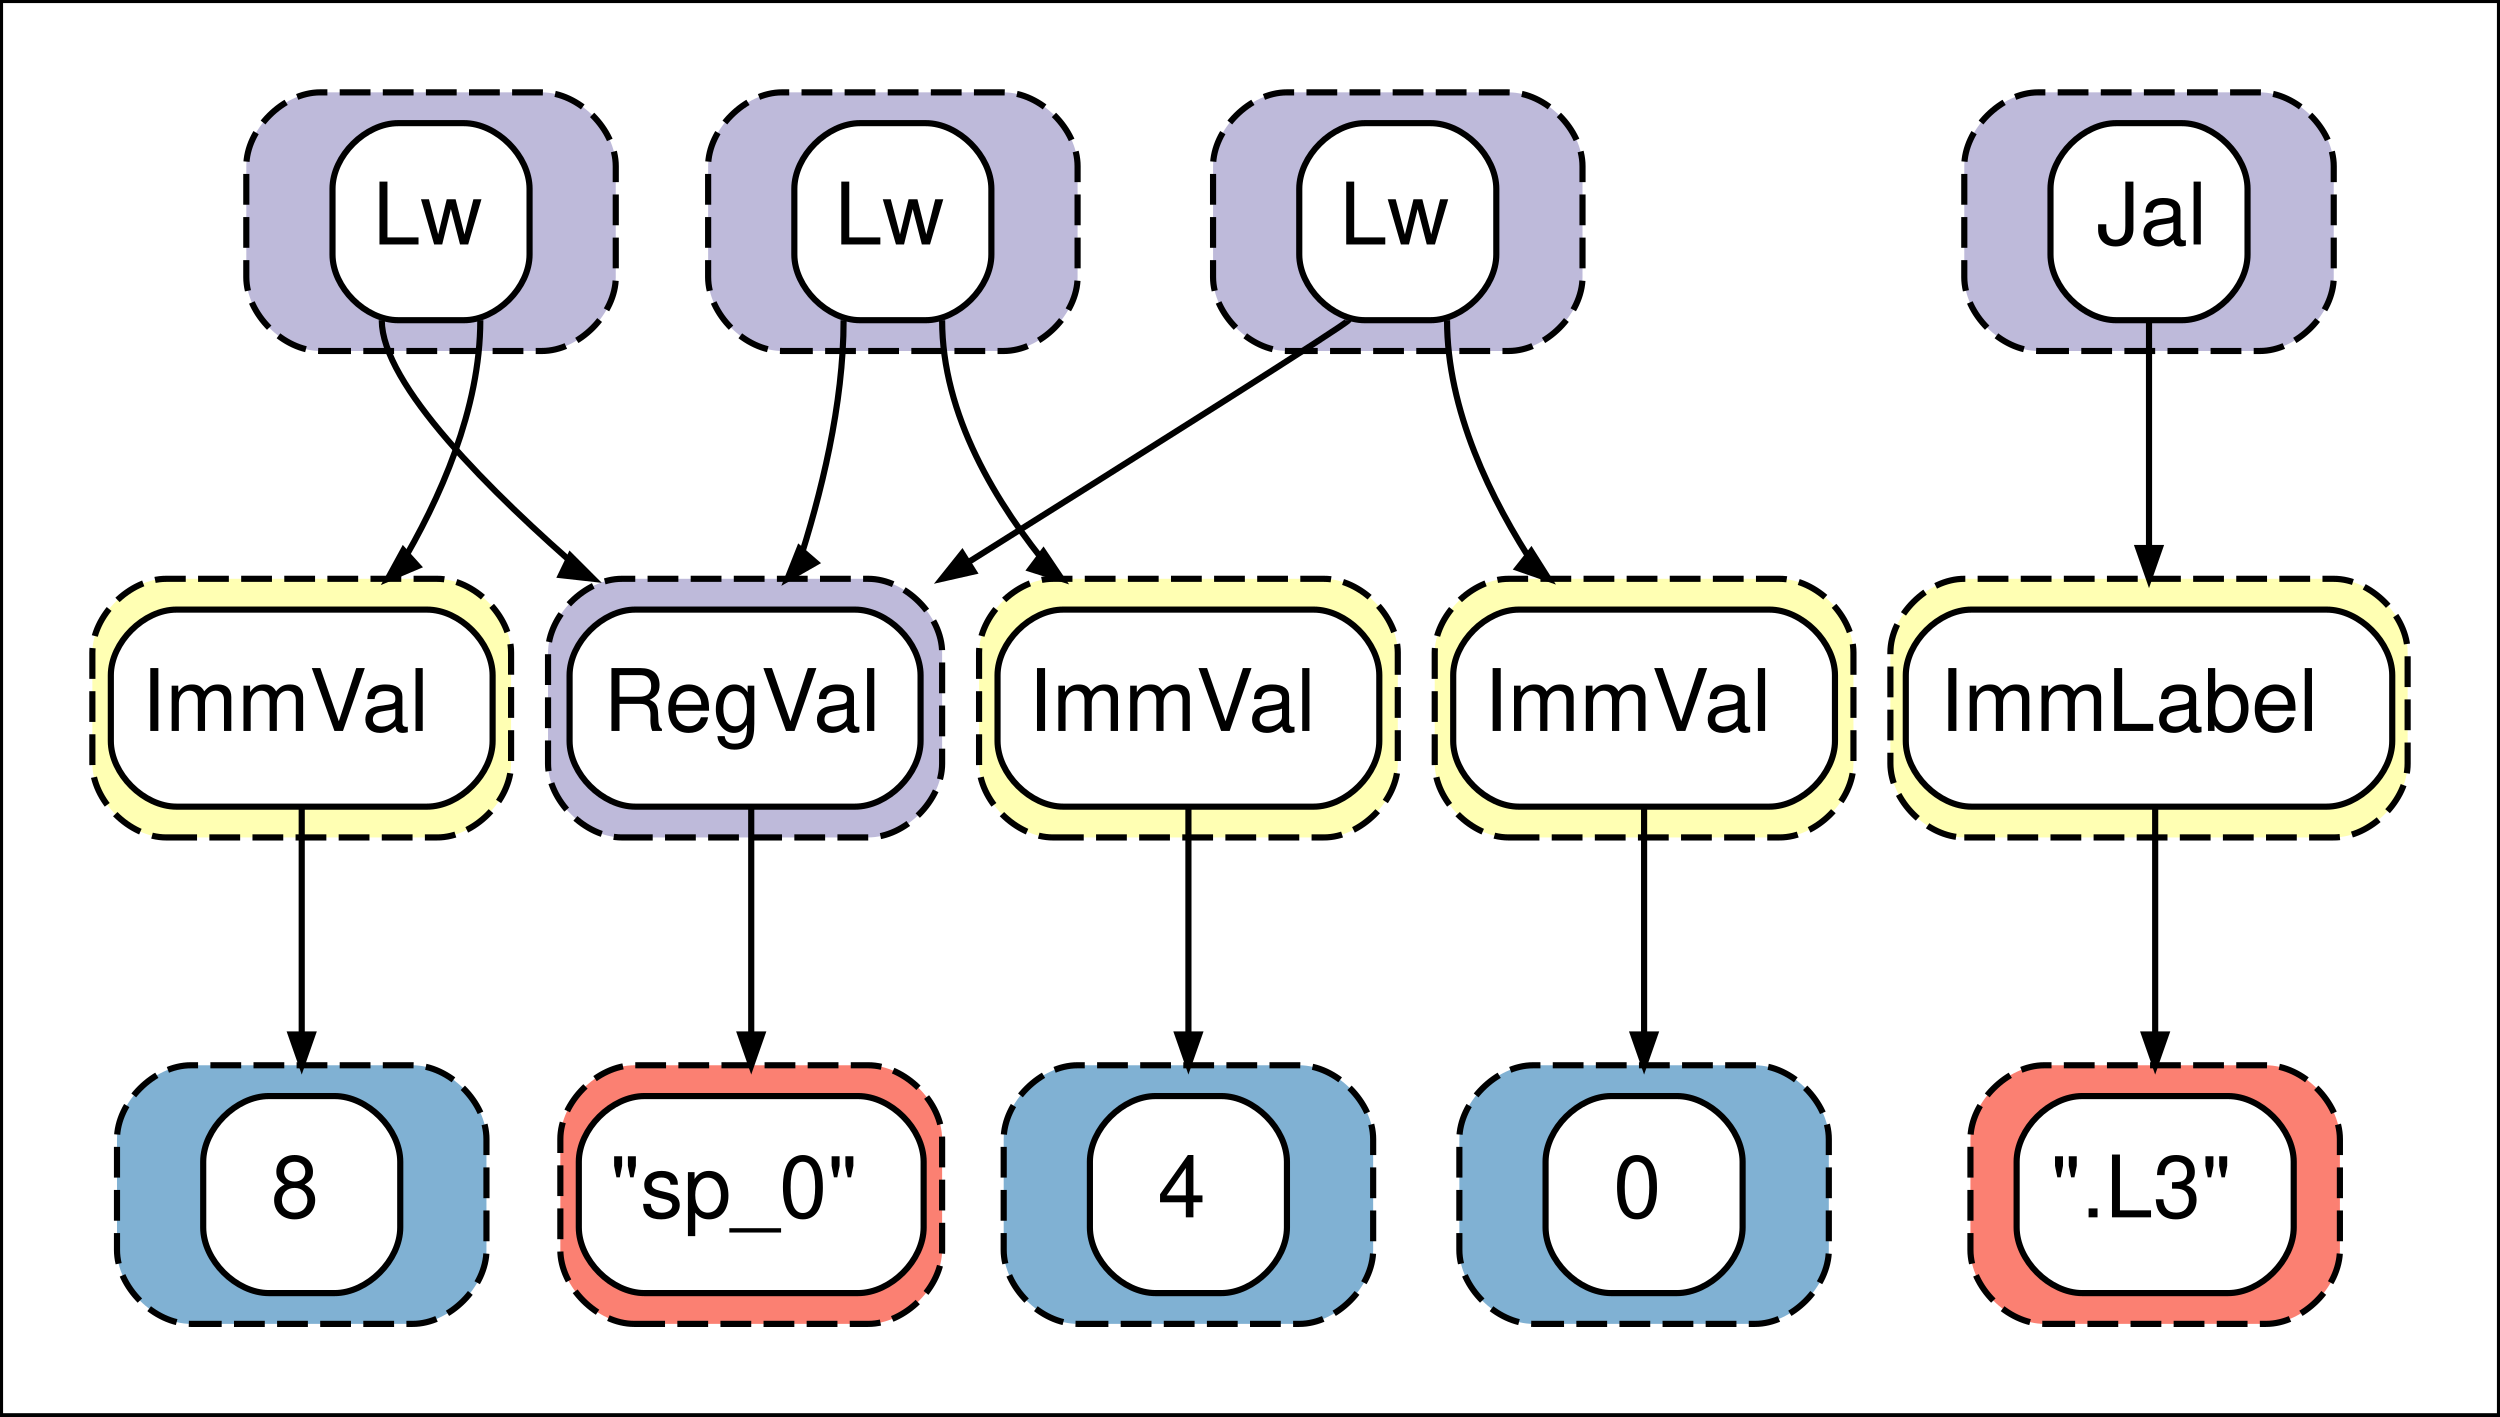
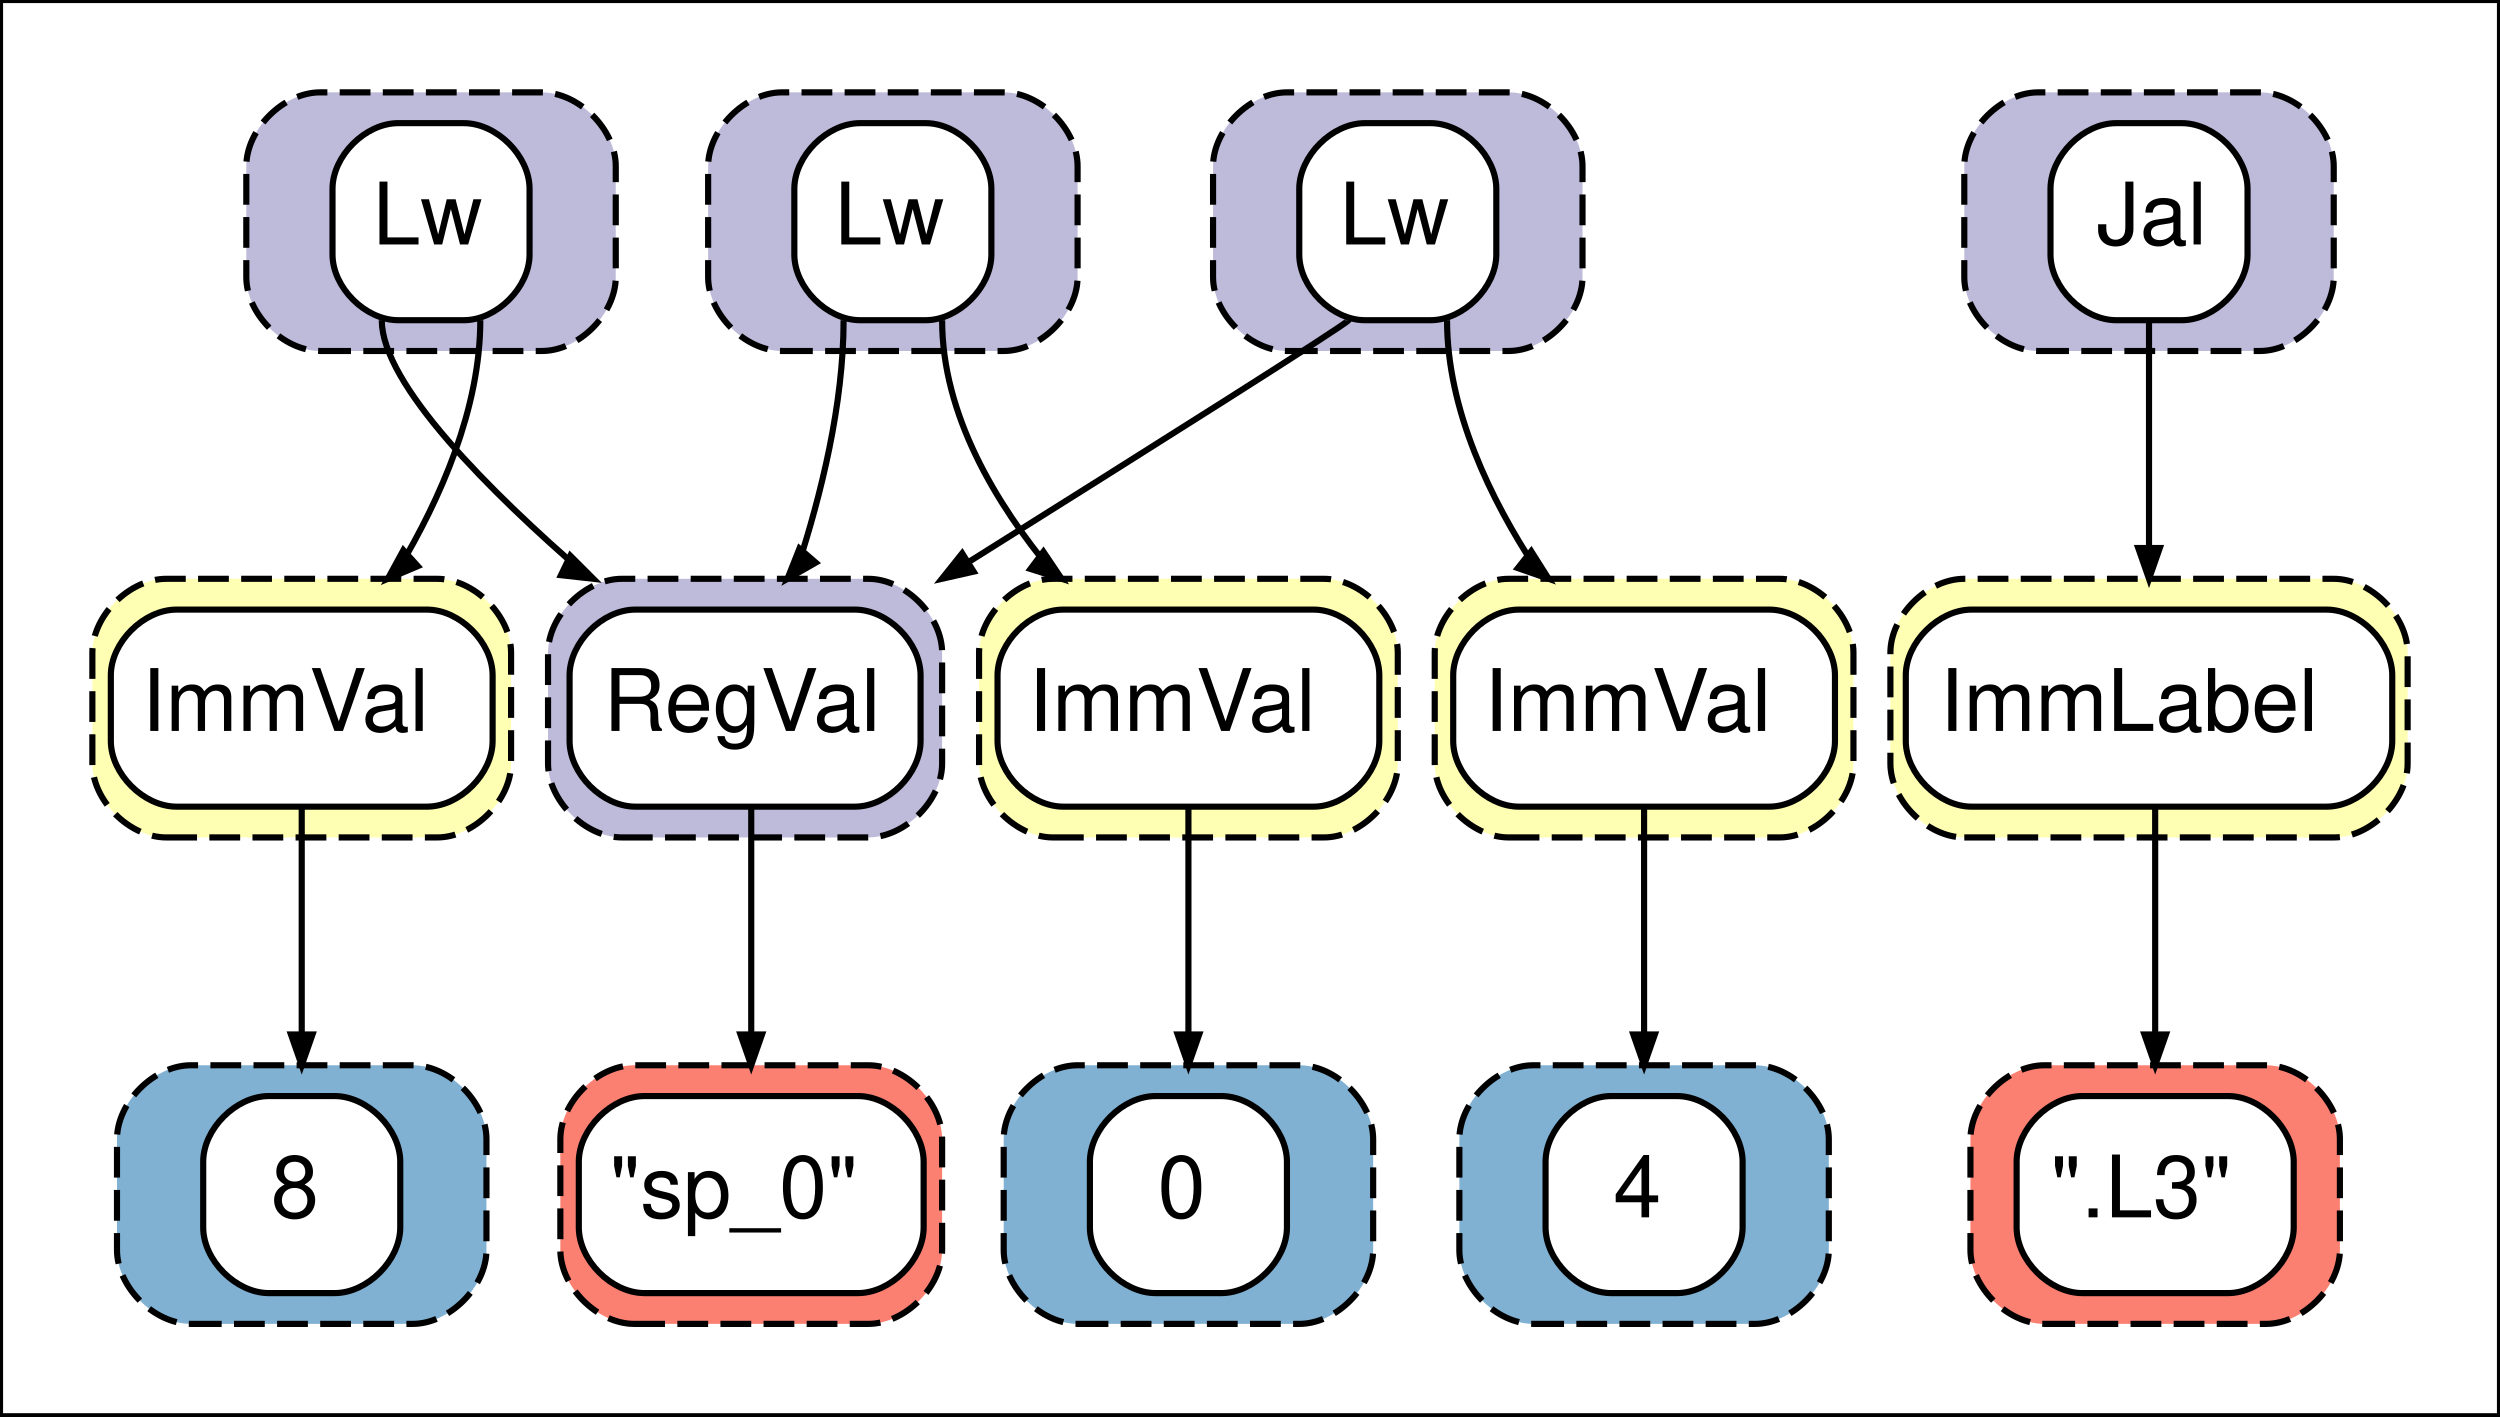
<svg xmlns="http://www.w3.org/2000/svg" xmlns:xlink="http://www.w3.org/1999/xlink" width="406pt" height="230pt" viewBox="0.00 0.00 406.00 230.00">
  <g id="graph0" class="graph" transform="scale(1 1) rotate(0) translate(4 226)">
    <polygon fill="white" stroke="#000000" points="-4,4 -4,-226 402,-226 402,4 -4,4" />
    <g id="clust1" class="cluster">
</g>
    <g id="clust2" class="cluster">
      <path fill="#ffffb3" stroke="black" stroke-dasharray="5,2" d="M23,-90C23,-90 67,-90 67,-90 73,-90 79,-96 79,-102 79,-102 79,-120 79,-120 79,-126 73,-132 67,-132 67,-132 23,-132 23,-132 17,-132 11,-126 11,-120 11,-120 11,-102 11,-102 11,-96 17,-90 23,-90" />
    </g>
    <g id="clust4" class="cluster">
</g>
    <g id="clust5" class="cluster">
+       <path fill="#ffffb3" stroke="black" stroke-dasharray="5,2" d="M241,-90C241,-90 285,-90 285,-90 291,-90 297,-96 297,-102 297,-102 297,-120 297,-120 297,-126 291,-132 285,-132 285,-132 241,-132 241,-132 235,-132 229,-126 229,-120 229,-120 229,-102 229,-102 229,-96 235,-90 241,-90" />
+     </g>
+     <g id="clust7" class="cluster">
+ </g>
+     <g id="clust8" class="cluster">
      <path fill="#ffffb3" stroke="black" stroke-dasharray="5,2" d="M315,-90C315,-90 375,-90 375,-90 381,-90 387,-96 387,-102 387,-102 387,-120 387,-120 387,-126 381,-132 375,-132 375,-132 315,-132 315,-132 309,-132 303,-126 303,-120 303,-120 303,-102 303,-102 303,-96 309,-90 315,-90" />
-     </g>
-     <g id="clust7" class="cluster">
- </g>
-     <g id="clust8" class="cluster">
-       <path fill="#ffffb3" stroke="black" stroke-dasharray="5,2" d="M241,-90C241,-90 285,-90 285,-90 291,-90 297,-96 297,-102 297,-102 297,-120 297,-120 297,-126 291,-132 285,-132 285,-132 241,-132 241,-132 235,-132 229,-126 229,-120 229,-120 229,-102 229,-102 229,-96 235,-90 241,-90" />
    </g>
    <g id="clust10" class="cluster">
</g>
    <g id="clust11" class="cluster">
      <path fill="#ffffb3" stroke="black" stroke-dasharray="5,2" d="M167,-90C167,-90 211,-90 211,-90 217,-90 223,-96 223,-102 223,-102 223,-120 223,-120 223,-126 217,-132 211,-132 211,-132 167,-132 167,-132 161,-132 155,-126 155,-120 155,-120 155,-102 155,-102 155,-96 161,-90 167,-90" />
    </g>
    <g id="clust13" class="cluster">
</g>
    <g id="clust14" class="cluster">
-       <path fill="#bebada" stroke="black" stroke-dasharray="5,2" d="M327,-169C327,-169 363,-169 363,-169 369,-169 375,-175 375,-181 375,-181 375,-199 375,-199 375,-205 369,-211 363,-211 363,-211 327,-211 327,-211 321,-211 315,-205 315,-199 315,-199 315,-181 315,-181 315,-175 321,-169 327,-169" />
+       <path fill="#bebada" stroke="black" stroke-dasharray="5,2" d="M97,-90C97,-90 137,-90 137,-90 143,-90 149,-96 149,-102 149,-102 149,-120 149,-120 149,-126 143,-132 137,-132 137,-132 97,-132 97,-132 91,-132 85,-126 85,-120 85,-120 85,-102 85,-102 85,-96 91,-90 97,-90" />
    </g>
    <g id="clust16" class="cluster">
</g>
    <g id="clust17" class="cluster">
      <path fill="#bebada" stroke="black" stroke-dasharray="5,2" d="M48,-169C48,-169 84,-169 84,-169 90,-169 96,-175 96,-181 96,-181 96,-199 96,-199 96,-205 90,-211 84,-211 84,-211 48,-211 48,-211 42,-211 36,-205 36,-199 36,-199 36,-181 36,-181 36,-175 42,-169 48,-169" />
    </g>
    <g id="clust19" class="cluster">
</g>
    <g id="clust20" class="cluster">
+       <path fill="#bebada" stroke="black" stroke-dasharray="5,2" d="M327,-169C327,-169 363,-169 363,-169 369,-169 375,-175 375,-181 375,-181 375,-199 375,-199 375,-205 369,-211 363,-211 363,-211 327,-211 327,-211 321,-211 315,-205 315,-199 315,-199 315,-181 315,-181 315,-175 321,-169 327,-169" />
+     </g>
+     <g id="clust22" class="cluster">
+ </g>
+     <g id="clust23" class="cluster">
      <path fill="#bebada" stroke="black" stroke-dasharray="5,2" d="M123,-169C123,-169 159,-169 159,-169 165,-169 171,-175 171,-181 171,-181 171,-199 171,-199 171,-205 165,-211 159,-211 159,-211 123,-211 123,-211 117,-211 111,-205 111,-199 111,-199 111,-181 111,-181 111,-175 117,-169 123,-169" />
-     </g>
-     <g id="clust22" class="cluster">
- </g>
-     <g id="clust23" class="cluster">
-       <path fill="#bebada" stroke="black" stroke-dasharray="5,2" d="M97,-90C97,-90 137,-90 137,-90 143,-90 149,-96 149,-102 149,-102 149,-120 149,-120 149,-126 143,-132 137,-132 137,-132 97,-132 97,-132 91,-132 85,-126 85,-120 85,-120 85,-102 85,-102 85,-96 91,-90 97,-90" />
    </g>
    <g id="clust25" class="cluster">
</g>
    <g id="clust26" class="cluster">
      <path fill="#bebada" stroke="black" stroke-dasharray="5,2" d="M205,-169C205,-169 241,-169 241,-169 247,-169 253,-175 253,-181 253,-181 253,-199 253,-199 253,-205 247,-211 241,-211 241,-211 205,-211 205,-211 199,-211 193,-205 193,-199 193,-199 193,-181 193,-181 193,-175 199,-169 205,-169" />
    </g>
    <g id="clust28" class="cluster">
</g>
    <g id="clust29" class="cluster">
      <path fill="#fb8072" stroke="black" stroke-dasharray="5,2" d="M328,-11C328,-11 364,-11 364,-11 370,-11 376,-17 376,-23 376,-23 376,-41 376,-41 376,-47 370,-53 364,-53 364,-53 328,-53 328,-53 322,-53 316,-47 316,-41 316,-41 316,-23 316,-23 316,-17 322,-11 328,-11" />
    </g>
    <g id="clust31" class="cluster">
</g>
    <g id="clust32" class="cluster">
      <path fill="#fb8072" stroke="black" stroke-dasharray="5,2" d="M99,-11C99,-11 137,-11 137,-11 143,-11 149,-17 149,-23 149,-23 149,-41 149,-41 149,-47 143,-53 137,-53 137,-53 99,-53 99,-53 93,-53 87,-47 87,-41 87,-41 87,-23 87,-23 87,-17 93,-11 99,-11" />
    </g>
    <g id="clust34" class="cluster">
</g>
    <g id="clust35" class="cluster">
+       <path fill="#80b1d3" stroke="black" stroke-dasharray="5,2" d="M245,-11C245,-11 281,-11 281,-11 287,-11 293,-17 293,-23 293,-23 293,-41 293,-41 293,-47 287,-53 281,-53 281,-53 245,-53 245,-53 239,-53 233,-47 233,-41 233,-41 233,-23 233,-23 233,-17 239,-11 245,-11" />
+     </g>
+     <g id="clust37" class="cluster">
+ </g>
+     <g id="clust38" class="cluster">
      <path fill="#80b1d3" stroke="black" stroke-dasharray="5,2" d="M27,-11C27,-11 63,-11 63,-11 69,-11 75,-17 75,-23 75,-23 75,-41 75,-41 75,-47 69,-53 63,-53 63,-53 27,-53 27,-53 21,-53 15,-47 15,-41 15,-41 15,-23 15,-23 15,-17 21,-11 27,-11" />
-     </g>
-     <g id="clust37" class="cluster">
- </g>
-     <g id="clust38" class="cluster">
-       <path fill="#80b1d3" stroke="black" stroke-dasharray="5,2" d="M245,-11C245,-11 281,-11 281,-11 287,-11 293,-17 293,-23 293,-23 293,-41 293,-41 293,-47 287,-53 281,-53 281,-53 245,-53 245,-53 239,-53 233,-47 233,-41 233,-41 233,-23 233,-23 233,-17 239,-11 245,-11" />
    </g>
    <g id="clust40" class="cluster">
</g>
    <g id="clust41" class="cluster">
      <path fill="#80b1d3" stroke="black" stroke-dasharray="5,2" d="M171,-11C171,-11 207,-11 207,-11 213,-11 219,-17 219,-23 219,-23 219,-41 219,-41 219,-47 213,-53 207,-53 207,-53 171,-53 171,-53 165,-53 159,-47 159,-41 159,-41 159,-23 159,-23 159,-17 165,-11 171,-11" />
    </g>
    <g id="edge1" class="edge">
      <path fill="none" stroke="black" d="M45,-95C45,-81.84 45,-67.11 45,-55.3" />
      <polygon fill="black" stroke="black" points="46.75,-58 45,-53 43.25,-58 46.75,-58" />
    </g>
    <g id="edge2" class="edge">
+       <path fill="none" stroke="black" d="M263,-95C263,-81.84 263,-67.11 263,-55.3" />
+       <polygon fill="black" stroke="black" points="264.75,-58 263,-53 261.25,-58 264.75,-58" />
+     </g>
+     <g id="edge3" class="edge">
      <path fill="none" stroke="black" d="M346,-95C346,-81.84 346,-67.11 346,-55.3" />
      <polygon fill="black" stroke="black" points="347.75,-58 346,-53 344.25,-58 347.75,-58" />
-     </g>
-     <g id="edge3" class="edge">
-       <path fill="none" stroke="black" d="M263,-95C263,-81.84 263,-67.11 263,-55.3" />
-       <polygon fill="black" stroke="black" points="264.75,-58 263,-53 261.25,-58 264.75,-58" />
    </g>
    <g id="edge4" class="edge">
      <path fill="none" stroke="black" d="M189,-95C189,-81.84 189,-67.11 189,-55.3" />
      <polygon fill="black" stroke="black" points="190.75,-58 189,-53 187.25,-58 190.75,-58" />
    </g>
    <g id="edge5" class="edge">
-       <path fill="none" stroke="black" d="M345,-174C345,-160.84 345,-146.11 345,-134.3" />
-       <polygon fill="black" stroke="black" points="346.75,-137 345,-132 343.25,-137 346.75,-137" />
+       <path fill="none" stroke="black" d="M118,-95C118,-81.84 118,-67.11 118,-55.3" />
+       <polygon fill="black" stroke="black" points="119.75,-58 118,-53 116.25,-58 119.75,-58" />
    </g>
    <g id="edge7" class="edge">
      <path fill="none" stroke="black" d="M74,-174C74,-159.63 67.53,-145 60.7,-133.56" />
      <polygon fill="black" stroke="black" points="63.85,-134.06 58.97,-132 61.51,-136.65 63.85,-134.06" />
    </g>
    <g id="edge6" class="edge">
      <path fill="none" stroke="black" d="M58,-174C58,-163.66 75.44,-146.23 91.36,-132.48" />
      <polygon fill="black" stroke="black" points="88.62,-135.75 92.37,-132 87.1,-132.59 88.62,-135.75" />
    </g>
+     <g id="edge8" class="edge">
+       <path fill="none" stroke="black" d="M345,-174C345,-160.84 345,-146.11 345,-134.3" />
+       <polygon fill="black" stroke="black" points="346.75,-137 345,-132 343.25,-137 346.75,-137" />
+     </g>
    <g id="edge10" class="edge">
-       <path fill="none" stroke="black" d="M118,-95C118,-81.84 118,-67.11 118,-55.3" />
-       <polygon fill="black" stroke="black" points="119.75,-58 118,-53 116.25,-58 119.75,-58" />
-     </g>
-     <g id="edge9" class="edge">
      <path fill="none" stroke="black" d="M149,-174C149,-158.71 157.69,-144.2 166.97,-133.07" />
      <polygon fill="black" stroke="black" points="165.45,-136.4 168.41,-132 163.35,-133.6 165.45,-136.4" />
    </g>
-     <g id="edge8" class="edge">
+     <g id="edge9" class="edge">
      <path fill="none" stroke="black" d="M133,-174C133,-160.38 129.34,-145.6 125.52,-133.89" />
      <polygon fill="black" stroke="black" points="128.48,-134.63 123.88,-132 125.83,-136.92 128.48,-134.63" />
    </g>
    <g id="edge12" class="edge">
      <path fill="none" stroke="black" d="M231,-174C231,-159.46 238.04,-144.92 245.51,-133.58" />
      <polygon fill="black" stroke="black" points="244.67,-136.48 247.5,-132 242.5,-133.74 244.67,-136.48" />
    </g>
    <g id="edge11" class="edge">
      <path fill="none" stroke="black" d="M215,-174C215,-173.53 181.26,-152.26 153.37,-134.77" />
      <polygon fill="black" stroke="black" points="154.12,-133.17 148.95,-132 152.26,-136.14 154.12,-133.17" />
    </g>
    <g id="node1" class="node">
      <g id="a_node1">
        <a xlink:title="Imm-1: function-0-ImmVal">
          <path fill="white" stroke="transparent" d="M24.67,-95C24.67,-95 65.33,-95 65.33,-95 70.67,-95 76,-100.33 76,-105.67 76,-105.67 76,-116.33 76,-116.33 76,-121.67 70.67,-127 65.33,-127 65.33,-127 24.67,-127 24.67,-127 19.33,-127 14,-121.67 14,-116.33 14,-116.33 14,-105.67 14,-105.67 14,-100.33 19.33,-95 24.67,-95" />
          <text text-anchor="start" x="19" y="-107.3" font-family="Helvetica,sans-Serif" font-size="14.00">ImmVal</text>
          <path fill="none" stroke="black" d="M24.67,-95C24.67,-95 65.33,-95 65.33,-95 70.67,-95 76,-100.33 76,-105.67 76,-105.67 76,-116.33 76,-116.33 76,-121.67 70.67,-127 65.33,-127 65.33,-127 24.67,-127 24.67,-127 19.33,-127 14,-121.67 14,-116.33 14,-116.33 14,-105.67 14,-105.67 14,-100.33 19.33,-95 24.67,-95" />
        </a>
      </g>
    </g>
    <g id="node2" class="node">
      <g id="a_node2">
        <a xlink:title="i64-8: primitive-i64-8">
          <path fill="white" stroke="transparent" d="M39.67,-16C39.67,-16 50.33,-16 50.33,-16 55.67,-16 61,-21.33 61,-26.67 61,-26.67 61,-37.33 61,-37.33 61,-42.67 55.67,-48 50.33,-48 50.33,-48 39.67,-48 39.67,-48 34.33,-48 29,-42.67 29,-37.33 29,-37.33 29,-26.67 29,-26.67 29,-21.33 34.33,-16 39.67,-16" />
          <text text-anchor="start" x="40" y="-28.3" font-family="Helvetica,sans-Serif" font-size="14.00">8</text>
          <path fill="none" stroke="black" d="M39.67,-16C39.67,-16 50.33,-16 50.33,-16 55.67,-16 61,-21.33 61,-26.67 61,-26.67 61,-37.33 61,-37.33 61,-42.67 55.67,-48 50.33,-48 50.33,-48 39.67,-48 39.67,-48 34.33,-48 29,-42.67 29,-37.33 29,-37.33 29,-26.67 29,-26.67 29,-21.33 34.33,-16 39.67,-16" />
        </a>
      </g>
    </g>
    <g id="node3" class="node">
      <g id="a_node3">
+         <a xlink:title="Imm-3: function-1-ImmVal">
+           <path fill="white" stroke="transparent" d="M242.67,-95C242.67,-95 283.33,-95 283.33,-95 288.67,-95 294,-100.33 294,-105.67 294,-105.67 294,-116.33 294,-116.33 294,-121.67 288.67,-127 283.33,-127 283.33,-127 242.67,-127 242.67,-127 237.33,-127 232,-121.67 232,-116.33 232,-116.33 232,-105.67 232,-105.67 232,-100.33 237.33,-95 242.67,-95" />
+           <text text-anchor="start" x="237" y="-107.3" font-family="Helvetica,sans-Serif" font-size="14.00">ImmVal</text>
+           <path fill="none" stroke="black" d="M242.67,-95C242.67,-95 283.33,-95 283.33,-95 288.67,-95 294,-100.33 294,-105.67 294,-105.67 294,-116.33 294,-116.33 294,-121.67 288.67,-127 283.33,-127 283.33,-127 242.67,-127 242.67,-127 237.33,-127 232,-121.67 232,-116.33 232,-116.33 232,-105.67 232,-105.67 232,-100.33 237.33,-95 242.67,-95" />
+         </a>
+       </g>
+     </g>
+     <g id="node4" class="node">
+       <g id="a_node4">
+         <a xlink:title="i64-4: primitive-i64-4">
+           <path fill="white" stroke="transparent" d="M257.67,-16C257.67,-16 268.33,-16 268.33,-16 273.67,-16 279,-21.33 279,-26.67 279,-26.67 279,-37.33 279,-37.33 279,-42.67 273.67,-48 268.33,-48 268.33,-48 257.67,-48 257.67,-48 252.33,-48 247,-42.67 247,-37.33 247,-37.33 247,-26.67 247,-26.67 247,-21.33 252.33,-16 257.67,-16" />
+           <text text-anchor="start" x="258" y="-28.3" font-family="Helvetica,sans-Serif" font-size="14.00">4</text>
+           <path fill="none" stroke="black" d="M257.67,-16C257.67,-16 268.33,-16 268.33,-16 273.67,-16 279,-21.33 279,-26.67 279,-26.67 279,-37.33 279,-37.33 279,-42.67 273.67,-48 268.33,-48 268.33,-48 257.67,-48 257.67,-48 252.33,-48 247,-42.67 247,-37.33 247,-37.33 247,-26.67 247,-26.67 247,-21.33 252.33,-16 257.67,-16" />
+         </a>
+       </g>
+     </g>
+     <g id="node5" class="node">
+       <g id="a_node5">
        <a xlink:title="Imm-7: function-0-ImmLabel">
          <path fill="white" stroke="transparent" d="M316.17,-95C316.17,-95 373.83,-95 373.83,-95 379.17,-95 384.5,-100.33 384.5,-105.67 384.5,-105.67 384.5,-116.33 384.5,-116.33 384.5,-121.67 379.17,-127 373.83,-127 373.83,-127 316.17,-127 316.17,-127 310.83,-127 305.5,-121.67 305.5,-116.33 305.5,-116.33 305.5,-105.67 305.5,-105.67 305.5,-100.33 310.83,-95 316.17,-95" />
          <text text-anchor="start" x="311" y="-107.3" font-family="Helvetica,sans-Serif" font-size="14.00">ImmLabel</text>
          <path fill="none" stroke="black" d="M316.17,-95C316.17,-95 373.83,-95 373.83,-95 379.17,-95 384.5,-100.33 384.5,-105.67 384.5,-105.67 384.5,-116.33 384.5,-116.33 384.5,-121.67 379.17,-127 373.83,-127 373.83,-127 316.17,-127 316.17,-127 310.83,-127 305.5,-121.67 305.5,-116.33 305.5,-116.33 305.5,-105.67 305.5,-105.67 305.5,-100.33 310.83,-95 316.17,-95" />
        </a>
      </g>
    </g>
-     <g id="node4" class="node">
-       <g id="a_node4">
+     <g id="node6" class="node">
+       <g id="a_node6">
        <a xlink:title="String-2: primitive-String-2">
          <path fill="white" stroke="transparent" d="M334.17,-16C334.17,-16 357.83,-16 357.83,-16 363.17,-16 368.5,-21.33 368.5,-26.67 368.5,-26.67 368.5,-37.33 368.5,-37.33 368.5,-42.67 363.17,-48 357.83,-48 357.83,-48 334.17,-48 334.17,-48 328.83,-48 323.5,-42.67 323.5,-37.33 323.5,-37.33 323.5,-26.67 323.5,-26.67 323.5,-21.33 328.83,-16 334.17,-16" />
          <text text-anchor="start" x="329" y="-28.3" font-family="Helvetica,sans-Serif" font-size="14.00">".L3"</text>
          <path fill="none" stroke="black" d="M334.17,-16C334.17,-16 357.83,-16 357.83,-16 363.17,-16 368.5,-21.33 368.5,-26.67 368.5,-26.67 368.5,-37.33 368.5,-37.33 368.5,-42.67 363.17,-48 357.83,-48 357.83,-48 334.17,-48 334.17,-48 328.83,-48 323.5,-42.67 323.5,-37.33 323.5,-37.33 323.5,-26.67 323.5,-26.67 323.5,-21.33 328.83,-16 334.17,-16" />
        </a>
      </g>
    </g>
-     <g id="node5" class="node">
-       <g id="a_node5">
-         <a xlink:title="Imm-5: function-2-ImmVal">
-           <path fill="white" stroke="transparent" d="M242.67,-95C242.67,-95 283.33,-95 283.33,-95 288.67,-95 294,-100.33 294,-105.67 294,-105.67 294,-116.33 294,-116.33 294,-121.67 288.67,-127 283.33,-127 283.33,-127 242.67,-127 242.67,-127 237.33,-127 232,-121.67 232,-116.33 232,-116.33 232,-105.67 232,-105.67 232,-100.33 237.33,-95 242.67,-95" />
-           <text text-anchor="start" x="237" y="-107.3" font-family="Helvetica,sans-Serif" font-size="14.00">ImmVal</text>
-           <path fill="none" stroke="black" d="M242.67,-95C242.67,-95 283.33,-95 283.33,-95 288.67,-95 294,-100.33 294,-105.67 294,-105.67 294,-116.33 294,-116.33 294,-121.67 288.67,-127 283.33,-127 283.33,-127 242.67,-127 242.67,-127 237.33,-127 232,-121.67 232,-116.33 232,-116.33 232,-105.67 232,-105.67 232,-100.33 237.33,-95 242.67,-95" />
-         </a>
-       </g>
-     </g>
-     <g id="node6" class="node">
-       <g id="a_node6">
-         <a xlink:title="i64-0: primitive-i64-0">
-           <path fill="white" stroke="transparent" d="M257.67,-16C257.67,-16 268.33,-16 268.33,-16 273.67,-16 279,-21.33 279,-26.67 279,-26.67 279,-37.33 279,-37.33 279,-42.67 273.67,-48 268.33,-48 268.33,-48 257.67,-48 257.67,-48 252.33,-48 247,-42.67 247,-37.33 247,-37.33 247,-26.67 247,-26.67 247,-21.33 252.33,-16 257.67,-16" />
-           <text text-anchor="start" x="258" y="-28.3" font-family="Helvetica,sans-Serif" font-size="14.00">0</text>
-           <path fill="none" stroke="black" d="M257.67,-16C257.67,-16 268.33,-16 268.33,-16 273.67,-16 279,-21.33 279,-26.67 279,-26.67 279,-37.33 279,-37.33 279,-42.67 273.67,-48 268.33,-48 268.33,-48 257.67,-48 257.67,-48 252.33,-48 247,-42.67 247,-37.33 247,-37.33 247,-26.67 247,-26.67 247,-21.33 252.33,-16 257.67,-16" />
-         </a>
-       </g>
-     </g>
    <g id="node7" class="node">
      <g id="a_node7">
-         <a xlink:title="Imm-3: function-1-ImmVal">
+         <a xlink:title="Imm-5: function-2-ImmVal">
          <path fill="white" stroke="transparent" d="M168.67,-95C168.67,-95 209.33,-95 209.33,-95 214.67,-95 220,-100.33 220,-105.67 220,-105.67 220,-116.33 220,-116.33 220,-121.67 214.67,-127 209.33,-127 209.33,-127 168.67,-127 168.67,-127 163.33,-127 158,-121.67 158,-116.33 158,-116.33 158,-105.67 158,-105.67 158,-100.33 163.33,-95 168.67,-95" />
          <text text-anchor="start" x="163" y="-107.3" font-family="Helvetica,sans-Serif" font-size="14.00">ImmVal</text>
          <path fill="none" stroke="black" d="M168.67,-95C168.67,-95 209.33,-95 209.33,-95 214.67,-95 220,-100.33 220,-105.67 220,-105.67 220,-116.33 220,-116.33 220,-121.67 214.67,-127 209.33,-127 209.33,-127 168.67,-127 168.67,-127 163.33,-127 158,-121.67 158,-116.33 158,-116.33 158,-105.67 158,-105.67 158,-100.33 163.33,-95 168.67,-95" />
        </a>
      </g>
    </g>
    <g id="node8" class="node">
      <g id="a_node8">
-         <a xlink:title="i64-4: primitive-i64-4">
+         <a xlink:title="i64-0: primitive-i64-0">
          <path fill="white" stroke="transparent" d="M183.67,-16C183.67,-16 194.33,-16 194.33,-16 199.67,-16 205,-21.33 205,-26.67 205,-26.67 205,-37.33 205,-37.33 205,-42.67 199.67,-48 194.33,-48 194.33,-48 183.67,-48 183.67,-48 178.33,-48 173,-42.67 173,-37.33 173,-37.33 173,-26.67 173,-26.67 173,-21.33 178.33,-16 183.67,-16" />
-           <text text-anchor="start" x="184" y="-28.3" font-family="Helvetica,sans-Serif" font-size="14.00">4</text>
+           <text text-anchor="start" x="184" y="-28.3" font-family="Helvetica,sans-Serif" font-size="14.00">0</text>
          <path fill="none" stroke="black" d="M183.67,-16C183.67,-16 194.33,-16 194.33,-16 199.67,-16 205,-21.33 205,-26.67 205,-26.67 205,-37.33 205,-37.33 205,-42.67 199.67,-48 194.33,-48 194.33,-48 183.67,-48 183.67,-48 178.33,-48 173,-42.67 173,-37.33 173,-37.33 173,-26.67 173,-26.67 173,-21.33 178.33,-16 183.67,-16" />
        </a>
      </g>
    </g>
    <g id="node9" class="node">
      <g id="a_node9">
+         <a xlink:title="Inst-0: function-0-RegVal">
+           <path fill="white" stroke="transparent" d="M99.17,-95C99.17,-95 134.83,-95 134.83,-95 140.17,-95 145.5,-100.33 145.5,-105.67 145.5,-105.67 145.5,-116.33 145.5,-116.33 145.5,-121.67 140.17,-127 134.83,-127 134.83,-127 99.17,-127 99.17,-127 93.83,-127 88.5,-121.67 88.5,-116.33 88.5,-116.33 88.5,-105.67 88.5,-105.67 88.5,-100.33 93.83,-95 99.17,-95" />
+           <text text-anchor="start" x="94" y="-107.3" font-family="Helvetica,sans-Serif" font-size="14.00">RegVal</text>
+           <path fill="none" stroke="black" d="M99.17,-95C99.17,-95 134.83,-95 134.83,-95 140.17,-95 145.5,-100.33 145.5,-105.67 145.5,-105.67 145.5,-116.33 145.5,-116.33 145.5,-121.67 140.17,-127 134.83,-127 134.83,-127 99.17,-127 99.17,-127 93.83,-127 88.5,-121.67 88.5,-116.33 88.5,-116.33 88.5,-105.67 88.5,-105.67 88.5,-100.33 93.83,-95 99.17,-95" />
+         </a>
+       </g>
+     </g>
+     <g id="node10" class="node">
+       <g id="a_node10">
+         <a xlink:title="String-1: primitive-String-1">
+           <path fill="white" stroke="transparent" d="M100.67,-16C100.67,-16 135.33,-16 135.33,-16 140.67,-16 146,-21.33 146,-26.67 146,-26.67 146,-37.33 146,-37.33 146,-42.67 140.67,-48 135.33,-48 135.33,-48 100.67,-48 100.67,-48 95.33,-48 90,-42.67 90,-37.33 90,-37.33 90,-26.67 90,-26.67 90,-21.33 95.33,-16 100.67,-16" />
+           <text text-anchor="start" x="95" y="-28.3" font-family="Helvetica,sans-Serif" font-size="14.00">"sp_0"</text>
+           <path fill="none" stroke="black" d="M100.67,-16C100.67,-16 135.33,-16 135.33,-16 140.67,-16 146,-21.33 146,-26.67 146,-26.67 146,-37.33 146,-37.33 146,-42.67 140.67,-48 135.33,-48 135.33,-48 100.67,-48 100.67,-48 95.33,-48 90,-42.67 90,-37.33 90,-37.33 90,-26.67 90,-26.67 90,-21.33 95.33,-16 100.67,-16" />
+         </a>
+       </g>
+     </g>
+     <g id="node11" class="node">
+       <g id="a_node11">
+         <a xlink:title="Inst-2: function-0-Lw">
+           <path fill="white" stroke="transparent" d="M60.67,-174C60.67,-174 71.33,-174 71.33,-174 76.67,-174 82,-179.33 82,-184.67 82,-184.67 82,-195.33 82,-195.33 82,-200.67 76.67,-206 71.33,-206 71.33,-206 60.67,-206 60.67,-206 55.33,-206 50,-200.67 50,-195.33 50,-195.33 50,-184.67 50,-184.67 50,-179.33 55.33,-174 60.67,-174" />
+           <text text-anchor="start" x="56.5" y="-186.3" font-family="Helvetica,sans-Serif" font-size="14.00">Lw</text>
+           <path fill="none" stroke="black" d="M60.67,-174C60.67,-174 71.33,-174 71.33,-174 76.67,-174 82,-179.33 82,-184.67 82,-184.67 82,-195.33 82,-195.33 82,-200.67 76.67,-206 71.33,-206 71.33,-206 60.67,-206 60.67,-206 55.33,-206 50,-200.67 50,-195.33 50,-195.33 50,-184.67 50,-184.67 50,-179.33 55.33,-174 60.67,-174" />
+         </a>
+       </g>
+     </g>
+     <g id="node12" class="node">
+       <g id="a_node12">
        <a xlink:title="Inst-8: function-0-Jal">
          <path fill="white" stroke="transparent" d="M339.67,-174C339.67,-174 350.33,-174 350.33,-174 355.67,-174 361,-179.33 361,-184.67 361,-184.67 361,-195.33 361,-195.33 361,-200.67 355.67,-206 350.33,-206 350.33,-206 339.67,-206 339.67,-206 334.33,-206 329,-200.67 329,-195.33 329,-195.33 329,-184.67 329,-184.67 329,-179.33 334.33,-174 339.67,-174" />
          <text text-anchor="start" x="336.5" y="-186.3" font-family="Helvetica,sans-Serif" font-size="14.00">Jal</text>
          <path fill="none" stroke="black" d="M339.67,-174C339.67,-174 350.33,-174 350.33,-174 355.67,-174 361,-179.33 361,-184.67 361,-184.67 361,-195.33 361,-195.33 361,-200.67 355.67,-206 350.33,-206 350.33,-206 339.67,-206 339.67,-206 334.33,-206 329,-200.67 329,-195.33 329,-195.33 329,-184.67 329,-184.67 329,-179.33 334.33,-174 339.67,-174" />
        </a>
      </g>
    </g>
-     <g id="node10" class="node">
-       <g id="a_node10">
-         <a xlink:title="Inst-2: function-0-Lw">
-           <path fill="white" stroke="transparent" d="M60.67,-174C60.67,-174 71.33,-174 71.33,-174 76.67,-174 82,-179.33 82,-184.67 82,-184.67 82,-195.33 82,-195.33 82,-200.67 76.67,-206 71.33,-206 71.33,-206 60.67,-206 60.67,-206 55.33,-206 50,-200.67 50,-195.33 50,-195.33 50,-184.67 50,-184.67 50,-179.33 55.33,-174 60.67,-174" />
-           <text text-anchor="start" x="56.5" y="-186.3" font-family="Helvetica,sans-Serif" font-size="14.00">Lw</text>
-           <path fill="none" stroke="black" d="M60.67,-174C60.67,-174 71.33,-174 71.33,-174 76.67,-174 82,-179.33 82,-184.67 82,-184.67 82,-195.33 82,-195.33 82,-200.67 76.67,-206 71.33,-206 71.33,-206 60.67,-206 60.67,-206 55.33,-206 50,-200.67 50,-195.33 50,-195.33 50,-184.67 50,-184.67 50,-179.33 55.33,-174 60.67,-174" />
-         </a>
-       </g>
-     </g>
-     <g id="node11" class="node">
-       <g id="a_node11">
-         <a xlink:title="Inst-0: function-0-RegVal">
-           <path fill="white" stroke="transparent" d="M99.17,-95C99.17,-95 134.83,-95 134.83,-95 140.17,-95 145.5,-100.33 145.5,-105.67 145.5,-105.67 145.5,-116.33 145.5,-116.33 145.5,-121.67 140.17,-127 134.83,-127 134.83,-127 99.17,-127 99.17,-127 93.83,-127 88.5,-121.67 88.5,-116.33 88.5,-116.33 88.5,-105.67 88.5,-105.67 88.5,-100.33 93.83,-95 99.17,-95" />
-           <text text-anchor="start" x="94" y="-107.3" font-family="Helvetica,sans-Serif" font-size="14.00">RegVal</text>
-           <path fill="none" stroke="black" d="M99.17,-95C99.17,-95 134.83,-95 134.83,-95 140.17,-95 145.5,-100.33 145.5,-105.67 145.5,-105.67 145.5,-116.33 145.5,-116.33 145.5,-121.67 140.17,-127 134.83,-127 134.83,-127 99.17,-127 99.17,-127 93.83,-127 88.5,-121.67 88.5,-116.33 88.5,-116.33 88.5,-105.67 88.5,-105.67 88.5,-100.33 93.83,-95 99.17,-95" />
-         </a>
-       </g>
-     </g>
-     <g id="node12" class="node">
-       <g id="a_node12">
-         <a xlink:title="Inst-4: function-1-Lw">
+     <g id="node13" class="node">
+       <g id="a_node13">
+         <a xlink:title="Inst-6: function-2-Lw">
          <path fill="white" stroke="transparent" d="M135.67,-174C135.67,-174 146.33,-174 146.33,-174 151.67,-174 157,-179.33 157,-184.67 157,-184.67 157,-195.33 157,-195.33 157,-200.67 151.67,-206 146.33,-206 146.33,-206 135.67,-206 135.67,-206 130.33,-206 125,-200.67 125,-195.33 125,-195.33 125,-184.67 125,-184.67 125,-179.33 130.33,-174 135.67,-174" />
          <text text-anchor="start" x="131.5" y="-186.3" font-family="Helvetica,sans-Serif" font-size="14.00">Lw</text>
          <path fill="none" stroke="black" d="M135.67,-174C135.67,-174 146.33,-174 146.33,-174 151.67,-174 157,-179.33 157,-184.67 157,-184.67 157,-195.33 157,-195.33 157,-200.67 151.67,-206 146.33,-206 146.33,-206 135.67,-206 135.67,-206 130.33,-206 125,-200.67 125,-195.33 125,-195.33 125,-184.67 125,-184.67 125,-179.33 130.33,-174 135.67,-174" />
        </a>
      </g>
    </g>
-     <g id="node13" class="node">
-       <g id="a_node13">
-         <a xlink:title="String-1: primitive-String-1">
-           <path fill="white" stroke="transparent" d="M100.67,-16C100.67,-16 135.33,-16 135.33,-16 140.67,-16 146,-21.33 146,-26.67 146,-26.67 146,-37.33 146,-37.33 146,-42.67 140.67,-48 135.33,-48 135.33,-48 100.67,-48 100.67,-48 95.33,-48 90,-42.67 90,-37.33 90,-37.33 90,-26.67 90,-26.67 90,-21.33 95.33,-16 100.67,-16" />
-           <text text-anchor="start" x="95" y="-28.3" font-family="Helvetica,sans-Serif" font-size="14.00">"sp_0"</text>
-           <path fill="none" stroke="black" d="M100.67,-16C100.67,-16 135.33,-16 135.33,-16 140.67,-16 146,-21.33 146,-26.67 146,-26.67 146,-37.33 146,-37.33 146,-42.67 140.67,-48 135.33,-48 135.33,-48 100.67,-48 100.67,-48 95.33,-48 90,-42.67 90,-37.33 90,-37.33 90,-26.67 90,-26.67 90,-21.33 95.33,-16 100.67,-16" />
-         </a>
-       </g>
-     </g>
    <g id="node14" class="node">
      <g id="a_node14">
-         <a xlink:title="Inst-6: function-2-Lw">
+         <a xlink:title="Inst-4: function-1-Lw">
          <path fill="white" stroke="transparent" d="M217.67,-174C217.67,-174 228.33,-174 228.33,-174 233.67,-174 239,-179.33 239,-184.67 239,-184.67 239,-195.33 239,-195.33 239,-200.67 233.67,-206 228.33,-206 228.33,-206 217.67,-206 217.67,-206 212.33,-206 207,-200.67 207,-195.33 207,-195.33 207,-184.67 207,-184.67 207,-179.33 212.33,-174 217.67,-174" />
          <text text-anchor="start" x="213.5" y="-186.3" font-family="Helvetica,sans-Serif" font-size="14.00">Lw</text>
          <path fill="none" stroke="black" d="M217.67,-174C217.67,-174 228.33,-174 228.33,-174 233.67,-174 239,-179.33 239,-184.67 239,-184.67 239,-195.33 239,-195.33 239,-200.67 233.67,-206 228.33,-206 228.33,-206 217.67,-206 217.67,-206 212.33,-206 207,-200.67 207,-195.33 207,-195.33 207,-184.67 207,-184.67 207,-179.33 212.33,-174 217.67,-174" />
        </a>
      </g>
    </g>
  </g>
</svg>
